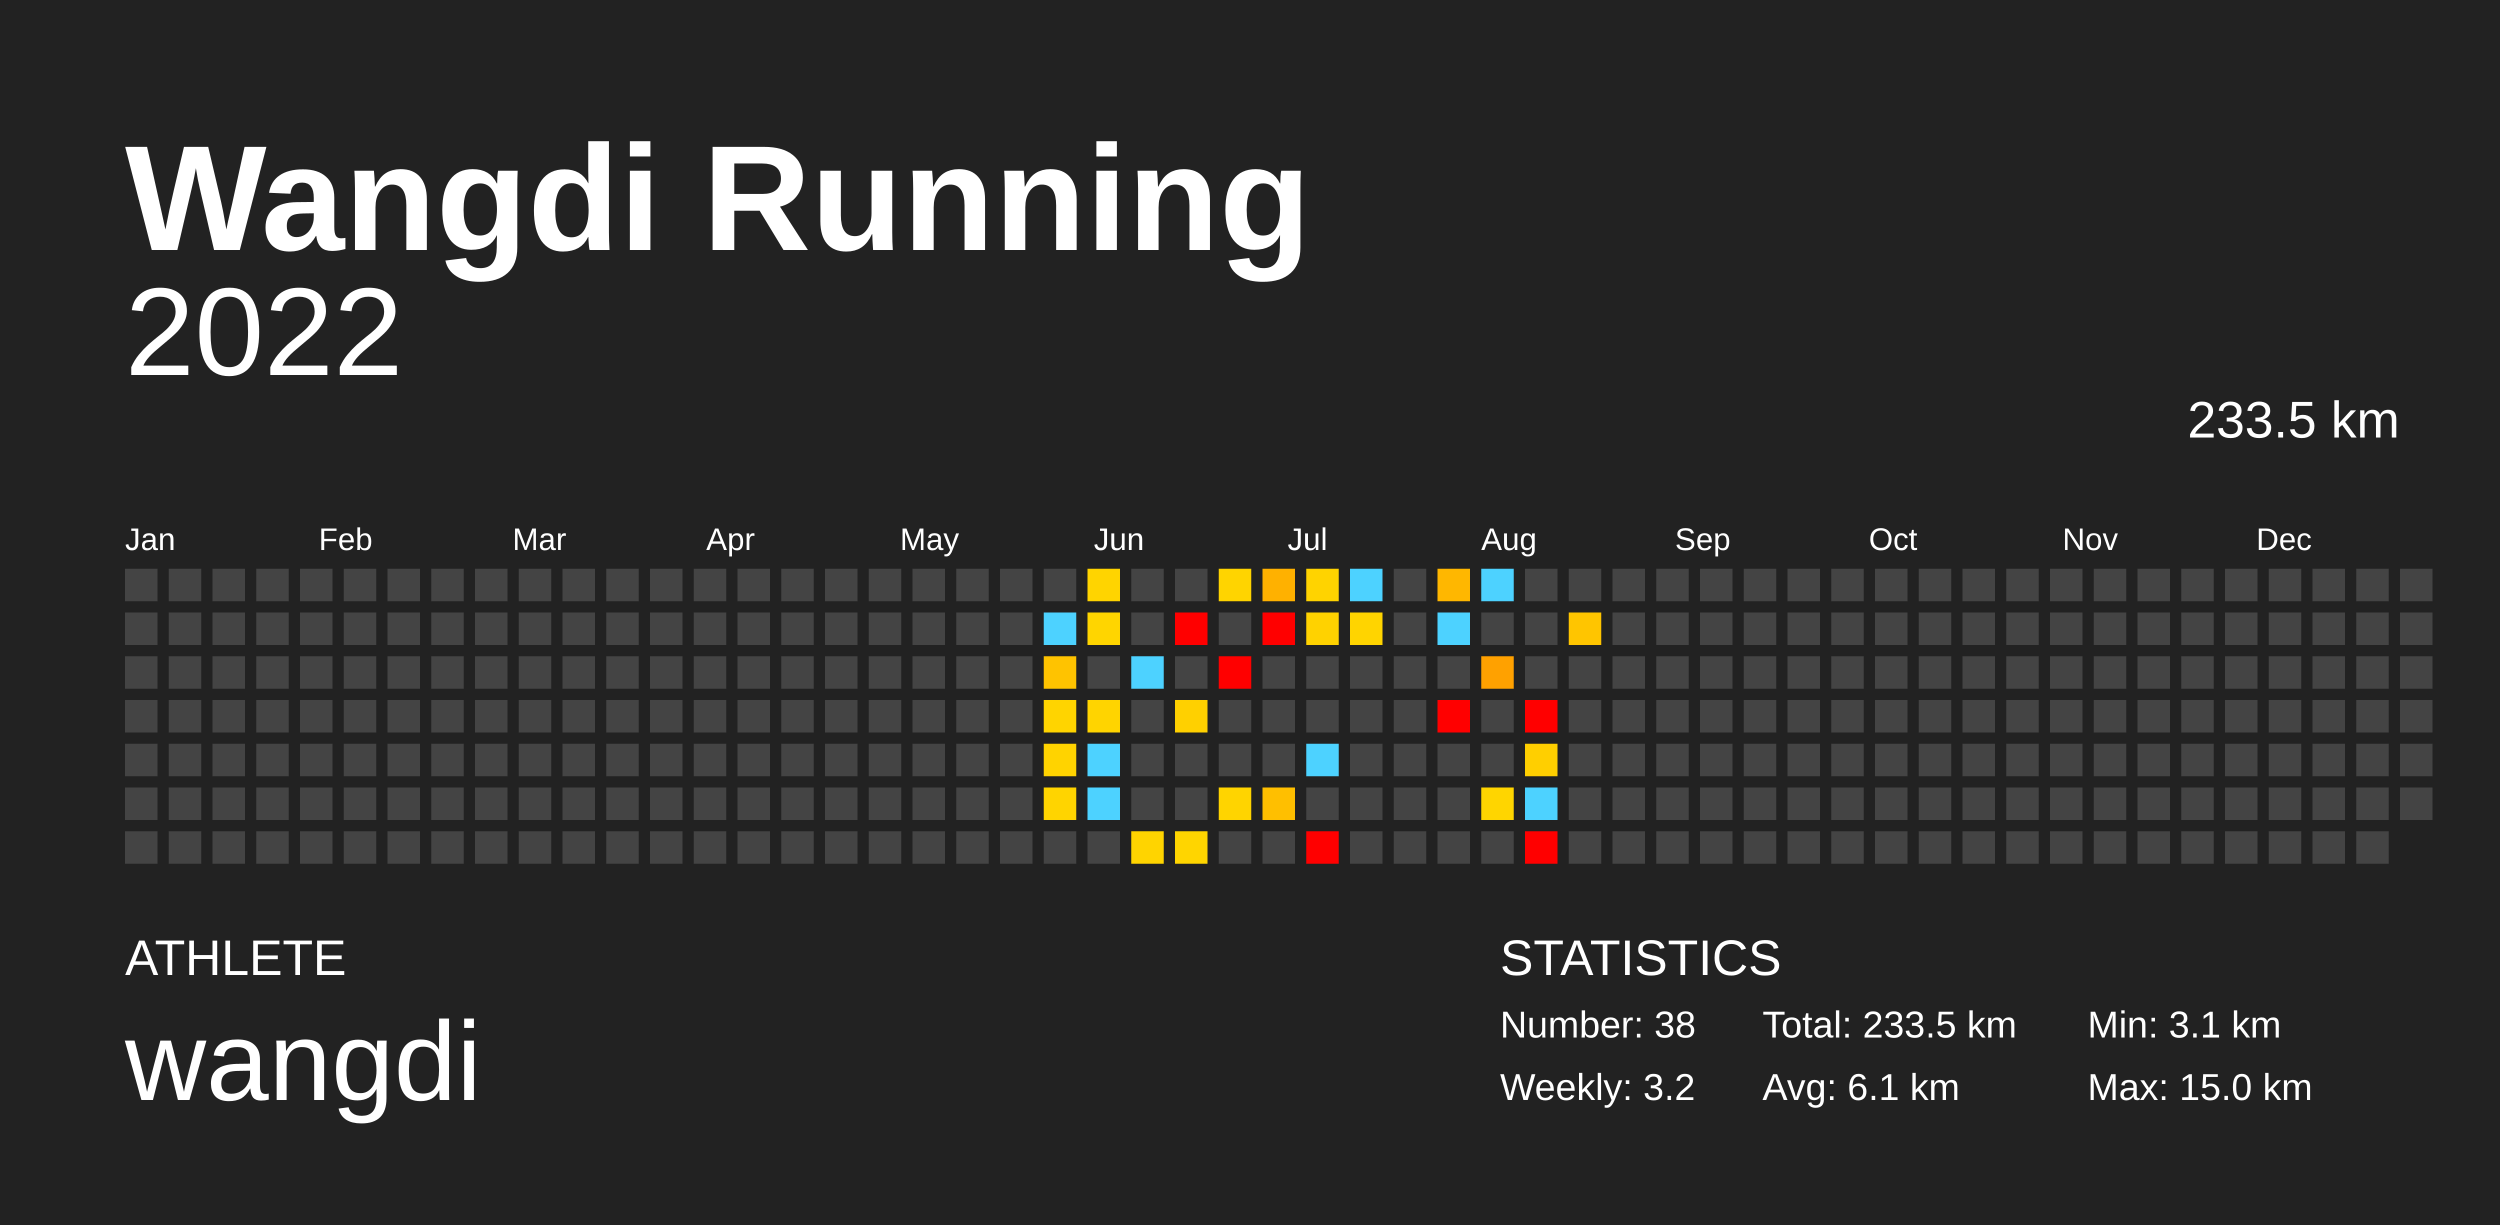
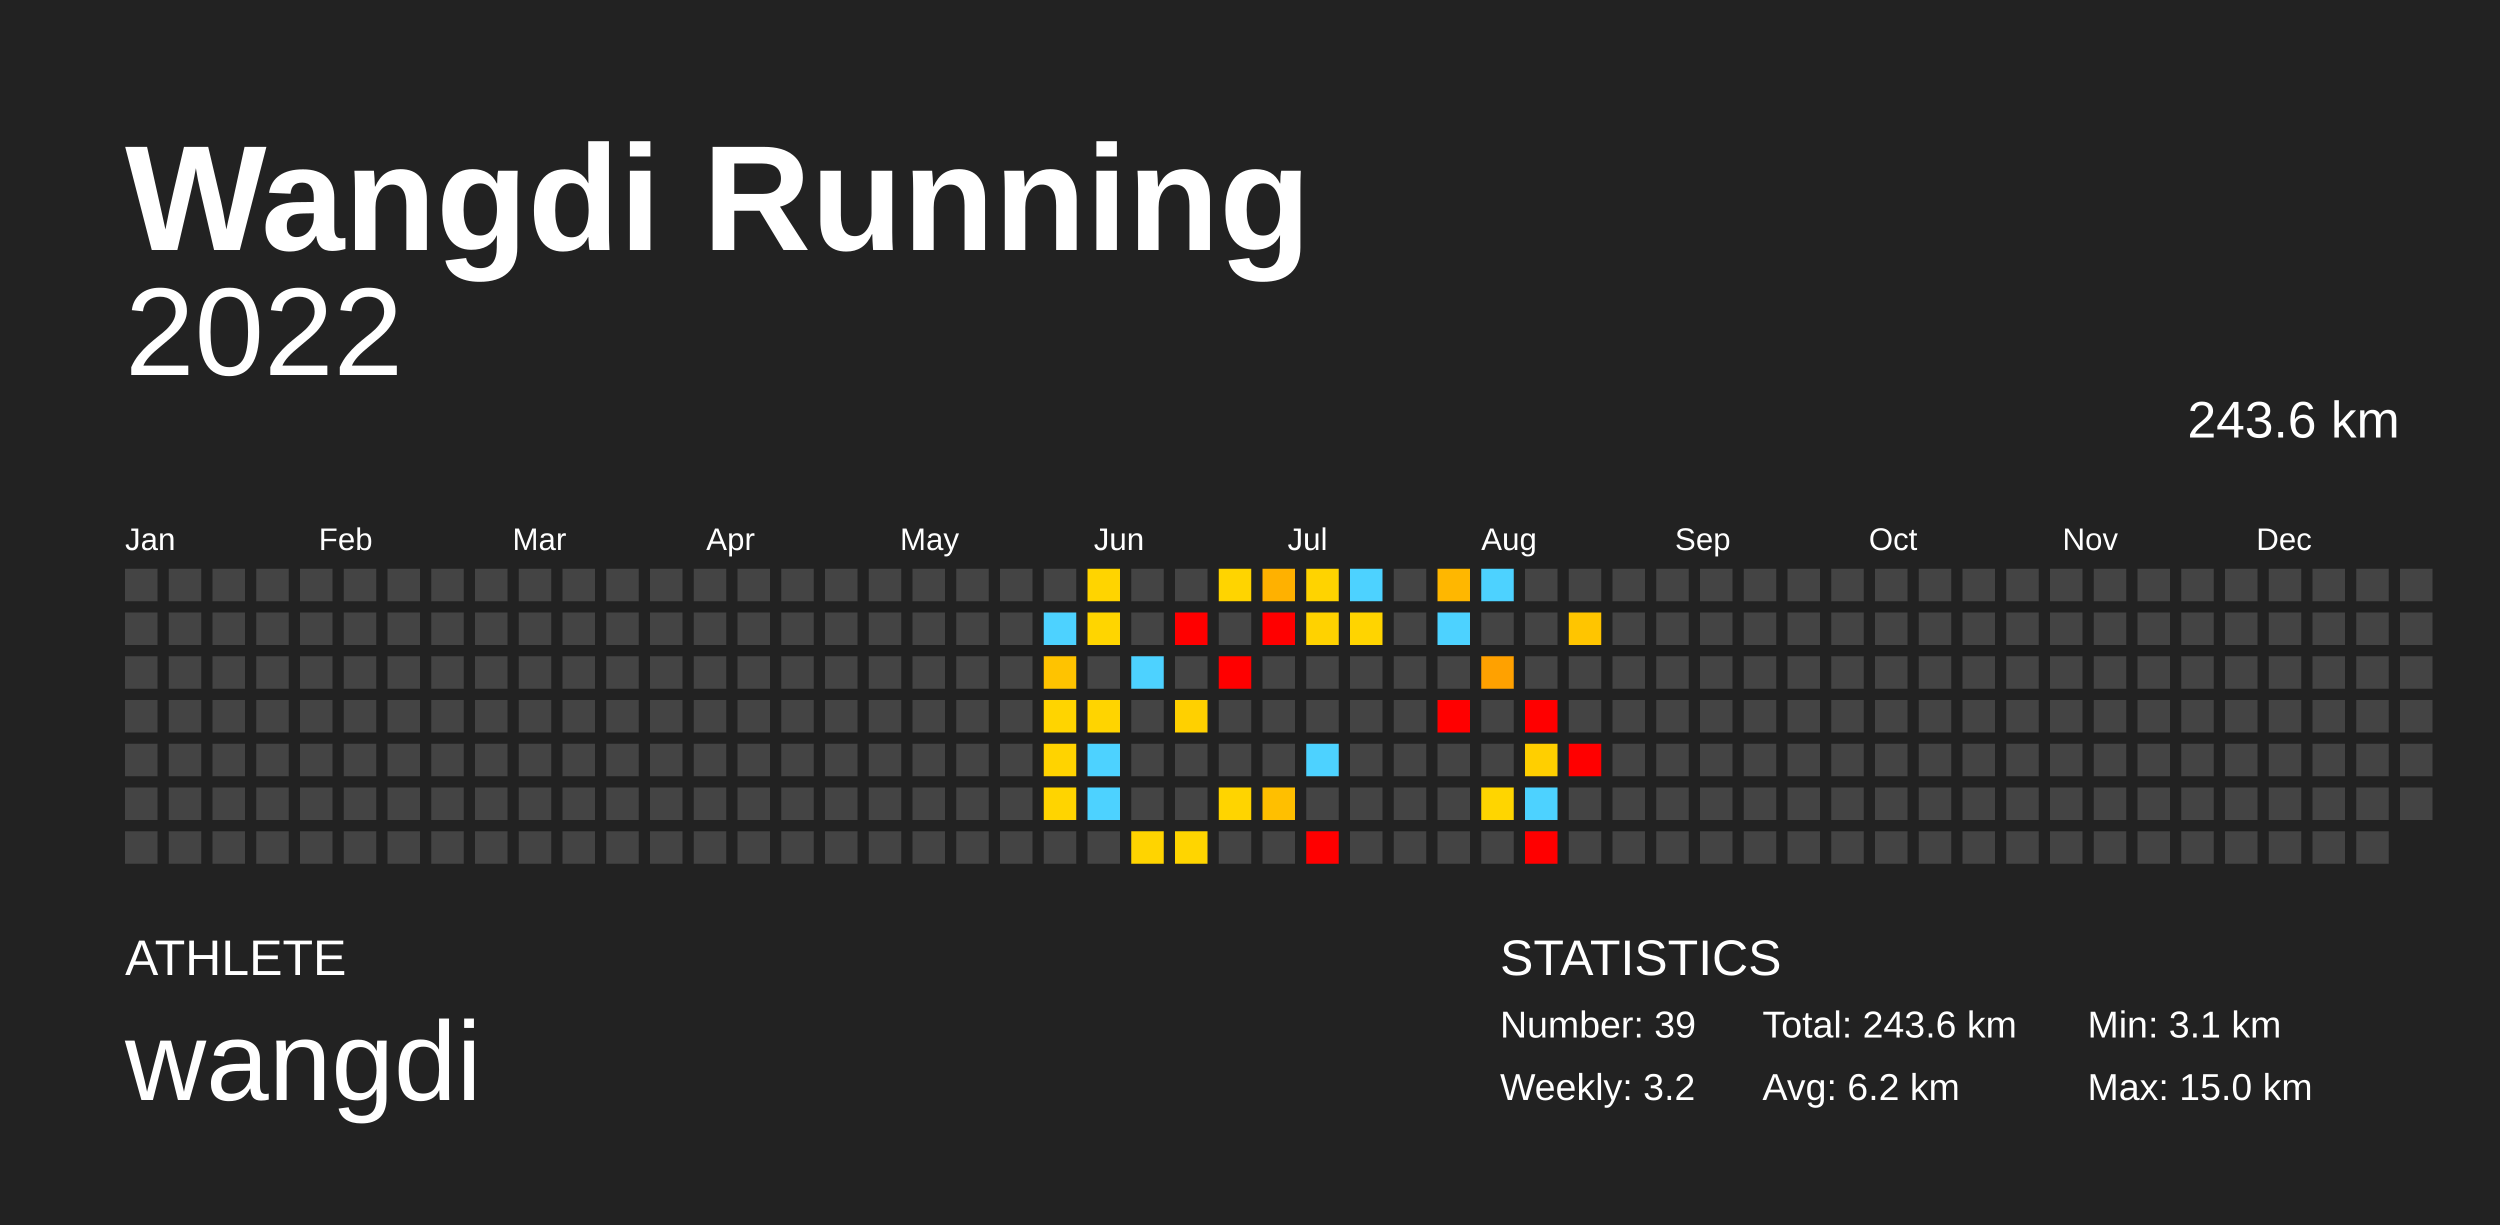
<svg xmlns="http://www.w3.org/2000/svg" baseProfile="full" height="98mm" version="1.1" viewBox="0,0,200,98" width="200mm">
  <defs />
  <rect fill="#222222" height="98" width="200" x="0" y="0" />
  <text fill="#FFFFFF" style="font-size:12px; font-family:Arial; font-weight:bold;" x="10" y="20">Wangdi Running</text>
  <text fill="#FFFFFF" style="font-size:4px; font-family:Arial" x="10" y="78">ATHLETE</text>
  <text fill="#FFFFFF" style="font-size:9px; font-family:Arial" x="10" y="88">wangdi</text>
  <text fill="#FFFFFF" style="font-size:4px; font-family:Arial" x="120" y="78">STATISTICS</text>
-   <text fill="#FFFFFF" style="font-size:3px; font-family:Arial" x="120" y="83">Number: 38</text>
+   <text fill="#FFFFFF" style="font-size:3px; font-family:Arial" x="120" y="83">Number: 39</text>
  <text fill="#FFFFFF" style="font-size:3px; font-family:Arial" x="120" y="88">Weekly: 3.2</text>
-   <text fill="#FFFFFF" style="font-size:3px; font-family:Arial" x="141" y="83">Total: 233.5 km</text>
-   <text fill="#FFFFFF" style="font-size:3px; font-family:Arial" x="141" y="88">Avg: 6.1 km</text>
+   <text fill="#FFFFFF" style="font-size:3px; font-family:Arial" x="141" y="83">Total: 243.6 km</text>
+   <text fill="#FFFFFF" style="font-size:3px; font-family:Arial" x="141" y="88">Avg: 6.2 km</text>
  <text fill="#FFFFFF" style="font-size:3px; font-family:Arial" x="167" y="83">Min: 3.1 km</text>
  <text fill="#FFFFFF" style="font-size:3px; font-family:Arial" x="167" y="88">Max: 15.0 km</text>
  <text alignment-baseline="hanging" fill="#FFFFFF" style="font-size:10.0px; font-family:Arial;" x="10" y="30">2022</text>
-   <text alignment-baseline="hanging" fill="#FFFFFF" style="font-size:4.125px; font-family:Arial;" x="175" y="35">233.5 km</text>
+   <text alignment-baseline="hanging" fill="#FFFFFF" style="font-size:4.125px; font-family:Arial;" x="175" y="35">243.6 km</text>
  <text fill="#FFFFFF" style="font-size:2.5px; font-family:Arial" x="10.0" y="44">Jan</text>
  <text fill="#FFFFFF" style="font-size:2.5px; font-family:Arial" x="25.5" y="44">Feb</text>
  <text fill="#FFFFFF" style="font-size:2.5px; font-family:Arial" x="41.0" y="44">Mar</text>
  <text fill="#FFFFFF" style="font-size:2.5px; font-family:Arial" x="56.5" y="44">Apr</text>
  <text fill="#FFFFFF" style="font-size:2.5px; font-family:Arial" x="72.0" y="44">May</text>
  <text fill="#FFFFFF" style="font-size:2.5px; font-family:Arial" x="87.5" y="44">Jun</text>
  <text fill="#FFFFFF" style="font-size:2.5px; font-family:Arial" x="103.0" y="44">Jul</text>
  <text fill="#FFFFFF" style="font-size:2.5px; font-family:Arial" x="118.5" y="44">Aug</text>
  <text fill="#FFFFFF" style="font-size:2.5px; font-family:Arial" x="134.0" y="44">Sep</text>
  <text fill="#FFFFFF" style="font-size:2.5px; font-family:Arial" x="149.5" y="44">Oct</text>
  <text fill="#FFFFFF" style="font-size:2.5px; font-family:Arial" x="165.0" y="44">Nov</text>
  <text fill="#FFFFFF" style="font-size:2.5px; font-family:Arial" x="180.5" y="44">Dec</text>
  <rect fill="#444444" height="2.6" width="2.6" x="10.0" y="45.5" />
  <rect fill="#444444" height="2.6" width="2.6" x="10.0" y="49.0" />
  <rect fill="#444444" height="2.6" width="2.6" x="10.0" y="52.5" />
  <rect fill="#444444" height="2.6" width="2.6" x="10.0" y="56.0" />
  <rect fill="#444444" height="2.6" width="2.6" x="10.0" y="59.5" />
  <rect fill="#444444" height="2.6" width="2.6" x="10.0" y="63.0" />
  <rect fill="#444444" height="2.6" width="2.6" x="10.0" y="66.5" />
  <rect fill="#444444" height="2.6" width="2.6" x="13.5" y="45.5" />
  <rect fill="#444444" height="2.6" width="2.6" x="13.5" y="49.0" />
  <rect fill="#444444" height="2.6" width="2.6" x="13.5" y="52.5" />
  <rect fill="#444444" height="2.6" width="2.6" x="13.5" y="56.0" />
  <rect fill="#444444" height="2.6" width="2.6" x="13.5" y="59.5" />
  <rect fill="#444444" height="2.6" width="2.6" x="13.5" y="63.0" />
  <rect fill="#444444" height="2.6" width="2.6" x="13.5" y="66.5" />
  <rect fill="#444444" height="2.6" width="2.6" x="17.0" y="45.5" />
  <rect fill="#444444" height="2.6" width="2.6" x="17.0" y="49.0" />
  <rect fill="#444444" height="2.6" width="2.6" x="17.0" y="52.5" />
  <rect fill="#444444" height="2.6" width="2.6" x="17.0" y="56.0" />
  <rect fill="#444444" height="2.6" width="2.6" x="17.0" y="59.5" />
  <rect fill="#444444" height="2.6" width="2.6" x="17.0" y="63.0" />
  <rect fill="#444444" height="2.6" width="2.6" x="17.0" y="66.5" />
  <rect fill="#444444" height="2.6" width="2.6" x="20.5" y="45.5" />
  <rect fill="#444444" height="2.6" width="2.6" x="20.5" y="49.0" />
  <rect fill="#444444" height="2.6" width="2.6" x="20.5" y="52.5" />
  <rect fill="#444444" height="2.6" width="2.6" x="20.5" y="56.0" />
  <rect fill="#444444" height="2.6" width="2.6" x="20.5" y="59.5" />
  <rect fill="#444444" height="2.6" width="2.6" x="20.5" y="63.0" />
  <rect fill="#444444" height="2.6" width="2.6" x="20.5" y="66.5" />
  <rect fill="#444444" height="2.6" width="2.6" x="24.0" y="45.5" />
  <rect fill="#444444" height="2.6" width="2.6" x="24.0" y="49.0" />
  <rect fill="#444444" height="2.6" width="2.6" x="24.0" y="52.5" />
  <rect fill="#444444" height="2.6" width="2.6" x="24.0" y="56.0" />
  <rect fill="#444444" height="2.6" width="2.6" x="24.0" y="59.5" />
  <rect fill="#444444" height="2.6" width="2.6" x="24.0" y="63.0" />
  <rect fill="#444444" height="2.6" width="2.6" x="24.0" y="66.5" />
  <rect fill="#444444" height="2.6" width="2.6" x="27.5" y="45.5" />
  <rect fill="#444444" height="2.6" width="2.6" x="27.5" y="49.0" />
  <rect fill="#444444" height="2.6" width="2.6" x="27.5" y="52.5" />
  <rect fill="#444444" height="2.6" width="2.6" x="27.5" y="56.0" />
  <rect fill="#444444" height="2.6" width="2.6" x="27.5" y="59.5" />
  <rect fill="#444444" height="2.6" width="2.6" x="27.5" y="63.0" />
  <rect fill="#444444" height="2.6" width="2.6" x="27.5" y="66.5" />
  <rect fill="#444444" height="2.6" width="2.6" x="31.0" y="45.5" />
  <rect fill="#444444" height="2.6" width="2.6" x="31.0" y="49.0" />
  <rect fill="#444444" height="2.6" width="2.6" x="31.0" y="52.5" />
  <rect fill="#444444" height="2.6" width="2.6" x="31.0" y="56.0" />
  <rect fill="#444444" height="2.6" width="2.6" x="31.0" y="59.5" />
  <rect fill="#444444" height="2.6" width="2.6" x="31.0" y="63.0" />
  <rect fill="#444444" height="2.6" width="2.6" x="31.0" y="66.5" />
  <rect fill="#444444" height="2.6" width="2.6" x="34.5" y="45.5" />
  <rect fill="#444444" height="2.6" width="2.6" x="34.5" y="49.0" />
  <rect fill="#444444" height="2.6" width="2.6" x="34.5" y="52.5" />
  <rect fill="#444444" height="2.6" width="2.6" x="34.5" y="56.0" />
  <rect fill="#444444" height="2.6" width="2.6" x="34.5" y="59.5" />
  <rect fill="#444444" height="2.6" width="2.6" x="34.5" y="63.0" />
  <rect fill="#444444" height="2.6" width="2.6" x="34.5" y="66.5" />
  <rect fill="#444444" height="2.6" width="2.6" x="38.0" y="45.5" />
  <rect fill="#444444" height="2.6" width="2.6" x="38.0" y="49.0" />
  <rect fill="#444444" height="2.6" width="2.6" x="38.0" y="52.5" />
  <rect fill="#444444" height="2.6" width="2.6" x="38.0" y="56.0" />
  <rect fill="#444444" height="2.6" width="2.6" x="38.0" y="59.5" />
  <rect fill="#444444" height="2.6" width="2.6" x="38.0" y="63.0" />
  <rect fill="#444444" height="2.6" width="2.6" x="38.0" y="66.5" />
  <rect fill="#444444" height="2.6" width="2.6" x="41.5" y="45.5" />
  <rect fill="#444444" height="2.6" width="2.6" x="41.5" y="49.0" />
  <rect fill="#444444" height="2.6" width="2.6" x="41.5" y="52.5" />
  <rect fill="#444444" height="2.6" width="2.6" x="41.5" y="56.0" />
  <rect fill="#444444" height="2.6" width="2.6" x="41.5" y="59.5" />
  <rect fill="#444444" height="2.6" width="2.6" x="41.5" y="63.0" />
  <rect fill="#444444" height="2.6" width="2.6" x="41.5" y="66.5" />
  <rect fill="#444444" height="2.6" width="2.6" x="45.0" y="45.5" />
  <rect fill="#444444" height="2.6" width="2.6" x="45.0" y="49.0" />
  <rect fill="#444444" height="2.6" width="2.6" x="45.0" y="52.5" />
  <rect fill="#444444" height="2.6" width="2.6" x="45.0" y="56.0" />
  <rect fill="#444444" height="2.6" width="2.6" x="45.0" y="59.5" />
  <rect fill="#444444" height="2.6" width="2.6" x="45.0" y="63.0" />
  <rect fill="#444444" height="2.6" width="2.6" x="45.0" y="66.5" />
  <rect fill="#444444" height="2.6" width="2.6" x="48.5" y="45.5" />
  <rect fill="#444444" height="2.6" width="2.6" x="48.5" y="49.0" />
  <rect fill="#444444" height="2.6" width="2.6" x="48.5" y="52.5" />
  <rect fill="#444444" height="2.6" width="2.6" x="48.5" y="56.0" />
  <rect fill="#444444" height="2.6" width="2.6" x="48.5" y="59.5" />
  <rect fill="#444444" height="2.6" width="2.6" x="48.5" y="63.0" />
  <rect fill="#444444" height="2.6" width="2.6" x="48.5" y="66.5" />
  <rect fill="#444444" height="2.6" width="2.6" x="52.0" y="45.5" />
  <rect fill="#444444" height="2.6" width="2.6" x="52.0" y="49.0" />
  <rect fill="#444444" height="2.6" width="2.6" x="52.0" y="52.5" />
  <rect fill="#444444" height="2.6" width="2.6" x="52.0" y="56.0" />
  <rect fill="#444444" height="2.6" width="2.6" x="52.0" y="59.5" />
  <rect fill="#444444" height="2.6" width="2.6" x="52.0" y="63.0" />
  <rect fill="#444444" height="2.6" width="2.6" x="52.0" y="66.5" />
  <rect fill="#444444" height="2.6" width="2.6" x="55.5" y="45.5" />
  <rect fill="#444444" height="2.6" width="2.6" x="55.5" y="49.0" />
  <rect fill="#444444" height="2.6" width="2.6" x="55.5" y="52.5" />
  <rect fill="#444444" height="2.6" width="2.6" x="55.5" y="56.0" />
  <rect fill="#444444" height="2.6" width="2.6" x="55.5" y="59.5" />
  <rect fill="#444444" height="2.6" width="2.6" x="55.5" y="63.0" />
  <rect fill="#444444" height="2.6" width="2.6" x="55.5" y="66.5" />
  <rect fill="#444444" height="2.6" width="2.6" x="59.0" y="45.5" />
  <rect fill="#444444" height="2.6" width="2.6" x="59.0" y="49.0" />
  <rect fill="#444444" height="2.6" width="2.6" x="59.0" y="52.5" />
  <rect fill="#444444" height="2.6" width="2.6" x="59.0" y="56.0" />
  <rect fill="#444444" height="2.6" width="2.6" x="59.0" y="59.5" />
  <rect fill="#444444" height="2.6" width="2.6" x="59.0" y="63.0" />
  <rect fill="#444444" height="2.6" width="2.6" x="59.0" y="66.5" />
  <rect fill="#444444" height="2.6" width="2.6" x="62.5" y="45.5" />
  <rect fill="#444444" height="2.6" width="2.6" x="62.5" y="49.0" />
  <rect fill="#444444" height="2.6" width="2.6" x="62.5" y="52.5" />
  <rect fill="#444444" height="2.6" width="2.6" x="62.5" y="56.0" />
  <rect fill="#444444" height="2.6" width="2.6" x="62.5" y="59.5" />
  <rect fill="#444444" height="2.6" width="2.6" x="62.5" y="63.0" />
  <rect fill="#444444" height="2.6" width="2.6" x="62.5" y="66.5" />
  <rect fill="#444444" height="2.6" width="2.6" x="66.0" y="45.5" />
  <rect fill="#444444" height="2.6" width="2.6" x="66.0" y="49.0" />
  <rect fill="#444444" height="2.6" width="2.6" x="66.0" y="52.5" />
  <rect fill="#444444" height="2.6" width="2.6" x="66.0" y="56.0" />
  <rect fill="#444444" height="2.6" width="2.6" x="66.0" y="59.5" />
  <rect fill="#444444" height="2.6" width="2.6" x="66.0" y="63.0" />
  <rect fill="#444444" height="2.6" width="2.6" x="66.0" y="66.5" />
  <rect fill="#444444" height="2.6" width="2.6" x="69.5" y="45.5" />
  <rect fill="#444444" height="2.6" width="2.6" x="69.5" y="49.0" />
  <rect fill="#444444" height="2.6" width="2.6" x="69.5" y="52.5" />
  <rect fill="#444444" height="2.6" width="2.6" x="69.5" y="56.0" />
  <rect fill="#444444" height="2.6" width="2.6" x="69.5" y="59.5" />
  <rect fill="#444444" height="2.6" width="2.6" x="69.5" y="63.0" />
  <rect fill="#444444" height="2.6" width="2.6" x="69.5" y="66.5" />
  <rect fill="#444444" height="2.6" width="2.6" x="73.0" y="45.5" />
  <rect fill="#444444" height="2.6" width="2.6" x="73.0" y="49.0" />
  <rect fill="#444444" height="2.6" width="2.6" x="73.0" y="52.5" />
  <rect fill="#444444" height="2.6" width="2.6" x="73.0" y="56.0" />
  <rect fill="#444444" height="2.6" width="2.6" x="73.0" y="59.5" />
  <rect fill="#444444" height="2.6" width="2.6" x="73.0" y="63.0" />
  <rect fill="#444444" height="2.6" width="2.6" x="73.0" y="66.5" />
  <rect fill="#444444" height="2.6" width="2.6" x="76.5" y="45.5" />
  <rect fill="#444444" height="2.6" width="2.6" x="76.5" y="49.0" />
  <rect fill="#444444" height="2.6" width="2.6" x="76.5" y="52.5" />
  <rect fill="#444444" height="2.6" width="2.6" x="76.5" y="56.0" />
  <rect fill="#444444" height="2.6" width="2.6" x="76.5" y="59.5" />
  <rect fill="#444444" height="2.6" width="2.6" x="76.5" y="63.0" />
  <rect fill="#444444" height="2.6" width="2.6" x="76.5" y="66.5" />
  <rect fill="#444444" height="2.6" width="2.6" x="80.0" y="45.5" />
  <rect fill="#444444" height="2.6" width="2.6" x="80.0" y="49.0" />
  <rect fill="#444444" height="2.6" width="2.6" x="80.0" y="52.5" />
  <rect fill="#444444" height="2.6" width="2.6" x="80.0" y="56.0" />
  <rect fill="#444444" height="2.6" width="2.6" x="80.0" y="59.5" />
  <rect fill="#444444" height="2.6" width="2.6" x="80.0" y="63.0" />
  <rect fill="#444444" height="2.6" width="2.6" x="80.0" y="66.5" />
  <rect fill="#444444" height="2.6" width="2.6" x="83.5" y="45.5" />
  <rect fill="#4dd2ff" height="2.6" width="2.6" x="83.5" y="49.0" />
  <rect fill="#ffc300" height="2.6" width="2.6" x="83.5" y="52.5" />
  <rect fill="#ffd400" height="2.6" width="2.6" x="83.5" y="56.0" />
  <rect fill="#ffd300" height="2.6" width="2.6" x="83.5" y="59.5" />
  <rect fill="#ffd400" height="2.6" width="2.6" x="83.5" y="63.0" />
  <rect fill="#444444" height="2.6" width="2.6" x="83.5" y="66.5" />
  <rect fill="#ffd400" height="2.6" width="2.6" x="87.0" y="45.5" />
  <rect fill="#ffd500" height="2.6" width="2.6" x="87.0" y="49.0" />
  <rect fill="#444444" height="2.6" width="2.6" x="87.0" y="52.5" />
  <rect fill="#ffd400" height="2.6" width="2.6" x="87.0" y="56.0" />
  <rect fill="#4dd2ff" height="2.6" width="2.6" x="87.0" y="59.5" />
  <rect fill="#4dd2ff" height="2.6" width="2.6" x="87.0" y="63.0" />
  <rect fill="#444444" height="2.6" width="2.6" x="87.0" y="66.5" />
  <rect fill="#444444" height="2.6" width="2.6" x="90.5" y="45.5" />
  <rect fill="#444444" height="2.6" width="2.6" x="90.5" y="49.0" />
  <rect fill="#4dd2ff" height="2.6" width="2.6" x="90.5" y="52.5" />
  <rect fill="#444444" height="2.6" width="2.6" x="90.5" y="56.0" />
  <rect fill="#444444" height="2.6" width="2.6" x="90.5" y="59.5" />
  <rect fill="#444444" height="2.6" width="2.6" x="90.5" y="63.0" />
  <rect fill="#ffd400" height="2.6" width="2.6" x="90.5" y="66.5" />
  <rect fill="#444444" height="2.6" width="2.6" x="94.0" y="45.5" />
  <rect fill="red" height="2.6" width="2.6" x="94.0" y="49.0" />
  <rect fill="#444444" height="2.6" width="2.6" x="94.0" y="52.5" />
  <rect fill="#ffd000" height="2.6" width="2.6" x="94.0" y="56.0" />
  <rect fill="#444444" height="2.6" width="2.6" x="94.0" y="59.5" />
  <rect fill="#444444" height="2.6" width="2.6" x="94.0" y="63.0" />
  <rect fill="#ffd500" height="2.6" width="2.6" x="94.0" y="66.5" />
  <rect fill="#ffd400" height="2.6" width="2.6" x="97.5" y="45.5" />
  <rect fill="#444444" height="2.6" width="2.6" x="97.5" y="49.0" />
  <rect fill="red" height="2.6" width="2.6" x="97.5" y="52.5" />
  <rect fill="#444444" height="2.6" width="2.6" x="97.5" y="56.0" />
  <rect fill="#444444" height="2.6" width="2.6" x="97.5" y="59.5" />
  <rect fill="#ffd400" height="2.6" width="2.6" x="97.5" y="63.0" />
  <rect fill="#444444" height="2.6" width="2.6" x="97.5" y="66.5" />
  <rect fill="#ffb100" height="2.6" width="2.6" x="101.0" y="45.5" />
  <rect fill="red" height="2.6" width="2.6" x="101.0" y="49.0" />
  <rect fill="#444444" height="2.6" width="2.6" x="101.0" y="52.5" />
  <rect fill="#444444" height="2.6" width="2.6" x="101.0" y="56.0" />
  <rect fill="#444444" height="2.6" width="2.6" x="101.0" y="59.5" />
  <rect fill="#ffbf00" height="2.6" width="2.6" x="101.0" y="63.0" />
  <rect fill="#444444" height="2.6" width="2.6" x="101.0" y="66.5" />
  <rect fill="#ffd300" height="2.6" width="2.6" x="104.5" y="45.5" />
  <rect fill="#ffd200" height="2.6" width="2.6" x="104.5" y="49.0" />
  <rect fill="#444444" height="2.6" width="2.6" x="104.5" y="52.5" />
  <rect fill="#444444" height="2.6" width="2.6" x="104.5" y="56.0" />
  <rect fill="#4dd2ff" height="2.6" width="2.6" x="104.5" y="59.5" />
  <rect fill="#444444" height="2.6" width="2.6" x="104.5" y="63.0" />
  <rect fill="red" height="2.6" width="2.6" x="104.5" y="66.5" />
  <rect fill="#4dd2ff" height="2.6" width="2.6" x="108.0" y="45.5" />
  <rect fill="#ffd400" height="2.6" width="2.6" x="108.0" y="49.0" />
  <rect fill="#444444" height="2.6" width="2.6" x="108.0" y="52.5" />
  <rect fill="#444444" height="2.6" width="2.6" x="108.0" y="56.0" />
  <rect fill="#444444" height="2.6" width="2.6" x="108.0" y="59.5" />
  <rect fill="#444444" height="2.6" width="2.6" x="108.0" y="63.0" />
  <rect fill="#444444" height="2.6" width="2.6" x="108.0" y="66.5" />
  <rect fill="#444444" height="2.6" width="2.6" x="111.5" y="45.5" />
  <rect fill="#444444" height="2.6" width="2.6" x="111.5" y="49.0" />
  <rect fill="#444444" height="2.6" width="2.6" x="111.5" y="52.5" />
  <rect fill="#444444" height="2.6" width="2.6" x="111.5" y="56.0" />
  <rect fill="#444444" height="2.6" width="2.6" x="111.5" y="59.5" />
  <rect fill="#444444" height="2.6" width="2.6" x="111.5" y="63.0" />
  <rect fill="#444444" height="2.6" width="2.6" x="111.5" y="66.5" />
  <rect fill="#ffb700" height="2.6" width="2.6" x="115.0" y="45.5" />
  <rect fill="#4dd2ff" height="2.6" width="2.6" x="115.0" y="49.0" />
  <rect fill="#444444" height="2.6" width="2.6" x="115.0" y="52.5" />
  <rect fill="red" height="2.6" width="2.6" x="115.0" y="56.0" />
  <rect fill="#444444" height="2.6" width="2.6" x="115.0" y="59.5" />
  <rect fill="#444444" height="2.6" width="2.6" x="115.0" y="63.0" />
  <rect fill="#444444" height="2.6" width="2.6" x="115.0" y="66.5" />
  <rect fill="#4dd2ff" height="2.6" width="2.6" x="118.5" y="45.5" />
  <rect fill="#444444" height="2.6" width="2.6" x="118.5" y="49.0" />
  <rect fill="#ffa100" height="2.6" width="2.6" x="118.5" y="52.5" />
  <rect fill="#444444" height="2.6" width="2.6" x="118.5" y="56.0" />
  <rect fill="#444444" height="2.6" width="2.6" x="118.5" y="59.5" />
  <rect fill="#ffd500" height="2.6" width="2.6" x="118.5" y="63.0" />
  <rect fill="#444444" height="2.6" width="2.6" x="118.5" y="66.5" />
  <rect fill="#444444" height="2.6" width="2.6" x="122.0" y="45.5" />
  <rect fill="#444444" height="2.6" width="2.6" x="122.0" y="49.0" />
  <rect fill="#444444" height="2.6" width="2.6" x="122.0" y="52.5" />
  <rect fill="red" height="2.6" width="2.6" x="122.0" y="56.0" />
  <rect fill="#ffcf00" height="2.6" width="2.6" x="122.0" y="59.5" />
  <rect fill="#4dd2ff" height="2.6" width="2.6" x="122.0" y="63.0" />
  <rect fill="red" height="2.6" width="2.6" x="122.0" y="66.5" />
  <rect fill="#444444" height="2.6" width="2.6" x="125.5" y="45.5" />
  <rect fill="#ffc500" height="2.6" width="2.6" x="125.5" y="49.0" />
  <rect fill="#444444" height="2.6" width="2.6" x="125.5" y="52.5" />
  <rect fill="#444444" height="2.6" width="2.6" x="125.5" y="56.0" />
-   <rect fill="#444444" height="2.6" width="2.6" x="125.5" y="59.5" />
+   <rect fill="red" height="2.6" width="2.6" x="125.5" y="59.5" />
  <rect fill="#444444" height="2.6" width="2.6" x="125.5" y="63.0" />
  <rect fill="#444444" height="2.6" width="2.6" x="125.5" y="66.5" />
  <rect fill="#444444" height="2.6" width="2.6" x="129.0" y="45.5" />
  <rect fill="#444444" height="2.6" width="2.6" x="129.0" y="49.0" />
  <rect fill="#444444" height="2.6" width="2.6" x="129.0" y="52.5" />
  <rect fill="#444444" height="2.6" width="2.6" x="129.0" y="56.0" />
  <rect fill="#444444" height="2.6" width="2.6" x="129.0" y="59.5" />
  <rect fill="#444444" height="2.6" width="2.6" x="129.0" y="63.0" />
  <rect fill="#444444" height="2.6" width="2.6" x="129.0" y="66.5" />
  <rect fill="#444444" height="2.6" width="2.6" x="132.5" y="45.5" />
  <rect fill="#444444" height="2.6" width="2.6" x="132.5" y="49.0" />
  <rect fill="#444444" height="2.6" width="2.6" x="132.5" y="52.5" />
  <rect fill="#444444" height="2.6" width="2.6" x="132.5" y="56.0" />
  <rect fill="#444444" height="2.6" width="2.6" x="132.5" y="59.5" />
  <rect fill="#444444" height="2.6" width="2.6" x="132.5" y="63.0" />
  <rect fill="#444444" height="2.6" width="2.6" x="132.5" y="66.5" />
  <rect fill="#444444" height="2.6" width="2.6" x="136.0" y="45.5" />
  <rect fill="#444444" height="2.6" width="2.6" x="136.0" y="49.0" />
  <rect fill="#444444" height="2.6" width="2.6" x="136.0" y="52.5" />
  <rect fill="#444444" height="2.6" width="2.6" x="136.0" y="56.0" />
  <rect fill="#444444" height="2.6" width="2.6" x="136.0" y="59.5" />
  <rect fill="#444444" height="2.6" width="2.6" x="136.0" y="63.0" />
  <rect fill="#444444" height="2.6" width="2.6" x="136.0" y="66.5" />
  <rect fill="#444444" height="2.6" width="2.6" x="139.5" y="45.5" />
  <rect fill="#444444" height="2.6" width="2.6" x="139.5" y="49.0" />
  <rect fill="#444444" height="2.6" width="2.6" x="139.5" y="52.5" />
  <rect fill="#444444" height="2.6" width="2.6" x="139.5" y="56.0" />
  <rect fill="#444444" height="2.6" width="2.6" x="139.5" y="59.5" />
  <rect fill="#444444" height="2.6" width="2.6" x="139.5" y="63.0" />
  <rect fill="#444444" height="2.6" width="2.6" x="139.5" y="66.5" />
  <rect fill="#444444" height="2.6" width="2.6" x="143.0" y="45.5" />
  <rect fill="#444444" height="2.6" width="2.6" x="143.0" y="49.0" />
  <rect fill="#444444" height="2.6" width="2.6" x="143.0" y="52.5" />
  <rect fill="#444444" height="2.6" width="2.6" x="143.0" y="56.0" />
  <rect fill="#444444" height="2.6" width="2.6" x="143.0" y="59.5" />
  <rect fill="#444444" height="2.6" width="2.6" x="143.0" y="63.0" />
  <rect fill="#444444" height="2.6" width="2.6" x="143.0" y="66.5" />
  <rect fill="#444444" height="2.6" width="2.6" x="146.5" y="45.5" />
  <rect fill="#444444" height="2.6" width="2.6" x="146.5" y="49.0" />
  <rect fill="#444444" height="2.6" width="2.6" x="146.5" y="52.5" />
  <rect fill="#444444" height="2.6" width="2.6" x="146.5" y="56.0" />
  <rect fill="#444444" height="2.6" width="2.6" x="146.5" y="59.5" />
  <rect fill="#444444" height="2.6" width="2.6" x="146.5" y="63.0" />
  <rect fill="#444444" height="2.6" width="2.6" x="146.5" y="66.5" />
  <rect fill="#444444" height="2.6" width="2.6" x="150.0" y="45.5" />
  <rect fill="#444444" height="2.6" width="2.6" x="150.0" y="49.0" />
  <rect fill="#444444" height="2.6" width="2.6" x="150.0" y="52.5" />
  <rect fill="#444444" height="2.6" width="2.6" x="150.0" y="56.0" />
  <rect fill="#444444" height="2.6" width="2.6" x="150.0" y="59.5" />
  <rect fill="#444444" height="2.6" width="2.6" x="150.0" y="63.0" />
  <rect fill="#444444" height="2.6" width="2.6" x="150.0" y="66.5" />
  <rect fill="#444444" height="2.6" width="2.6" x="153.5" y="45.5" />
  <rect fill="#444444" height="2.6" width="2.6" x="153.5" y="49.0" />
  <rect fill="#444444" height="2.6" width="2.6" x="153.5" y="52.5" />
  <rect fill="#444444" height="2.6" width="2.6" x="153.5" y="56.0" />
  <rect fill="#444444" height="2.6" width="2.6" x="153.5" y="59.5" />
  <rect fill="#444444" height="2.6" width="2.6" x="153.5" y="63.0" />
  <rect fill="#444444" height="2.6" width="2.6" x="153.5" y="66.5" />
  <rect fill="#444444" height="2.6" width="2.6" x="157.0" y="45.5" />
  <rect fill="#444444" height="2.6" width="2.6" x="157.0" y="49.0" />
  <rect fill="#444444" height="2.6" width="2.6" x="157.0" y="52.5" />
  <rect fill="#444444" height="2.6" width="2.6" x="157.0" y="56.0" />
  <rect fill="#444444" height="2.6" width="2.6" x="157.0" y="59.5" />
  <rect fill="#444444" height="2.6" width="2.6" x="157.0" y="63.0" />
  <rect fill="#444444" height="2.6" width="2.6" x="157.0" y="66.5" />
  <rect fill="#444444" height="2.6" width="2.6" x="160.5" y="45.5" />
  <rect fill="#444444" height="2.6" width="2.6" x="160.5" y="49.0" />
  <rect fill="#444444" height="2.6" width="2.6" x="160.5" y="52.5" />
  <rect fill="#444444" height="2.6" width="2.6" x="160.5" y="56.0" />
  <rect fill="#444444" height="2.6" width="2.6" x="160.5" y="59.5" />
  <rect fill="#444444" height="2.6" width="2.6" x="160.5" y="63.0" />
  <rect fill="#444444" height="2.6" width="2.6" x="160.5" y="66.5" />
  <rect fill="#444444" height="2.6" width="2.6" x="164.0" y="45.5" />
  <rect fill="#444444" height="2.6" width="2.6" x="164.0" y="49.0" />
  <rect fill="#444444" height="2.6" width="2.6" x="164.0" y="52.5" />
  <rect fill="#444444" height="2.6" width="2.6" x="164.0" y="56.0" />
  <rect fill="#444444" height="2.6" width="2.6" x="164.0" y="59.5" />
  <rect fill="#444444" height="2.6" width="2.6" x="164.0" y="63.0" />
  <rect fill="#444444" height="2.6" width="2.6" x="164.0" y="66.5" />
  <rect fill="#444444" height="2.6" width="2.6" x="167.5" y="45.5" />
  <rect fill="#444444" height="2.6" width="2.6" x="167.5" y="49.0" />
  <rect fill="#444444" height="2.6" width="2.6" x="167.5" y="52.5" />
  <rect fill="#444444" height="2.6" width="2.6" x="167.5" y="56.0" />
  <rect fill="#444444" height="2.6" width="2.6" x="167.5" y="59.5" />
  <rect fill="#444444" height="2.6" width="2.6" x="167.5" y="63.0" />
  <rect fill="#444444" height="2.6" width="2.6" x="167.5" y="66.5" />
  <rect fill="#444444" height="2.6" width="2.6" x="171.0" y="45.5" />
  <rect fill="#444444" height="2.6" width="2.6" x="171.0" y="49.0" />
  <rect fill="#444444" height="2.6" width="2.6" x="171.0" y="52.5" />
  <rect fill="#444444" height="2.6" width="2.6" x="171.0" y="56.0" />
  <rect fill="#444444" height="2.6" width="2.6" x="171.0" y="59.5" />
  <rect fill="#444444" height="2.6" width="2.6" x="171.0" y="63.0" />
  <rect fill="#444444" height="2.6" width="2.6" x="171.0" y="66.5" />
  <rect fill="#444444" height="2.6" width="2.6" x="174.5" y="45.5" />
  <rect fill="#444444" height="2.6" width="2.6" x="174.5" y="49.0" />
  <rect fill="#444444" height="2.6" width="2.6" x="174.5" y="52.5" />
  <rect fill="#444444" height="2.6" width="2.6" x="174.5" y="56.0" />
  <rect fill="#444444" height="2.6" width="2.6" x="174.5" y="59.5" />
  <rect fill="#444444" height="2.6" width="2.6" x="174.5" y="63.0" />
  <rect fill="#444444" height="2.6" width="2.6" x="174.5" y="66.5" />
  <rect fill="#444444" height="2.6" width="2.6" x="178.0" y="45.5" />
  <rect fill="#444444" height="2.6" width="2.6" x="178.0" y="49.0" />
  <rect fill="#444444" height="2.6" width="2.6" x="178.0" y="52.5" />
  <rect fill="#444444" height="2.6" width="2.6" x="178.0" y="56.0" />
  <rect fill="#444444" height="2.6" width="2.6" x="178.0" y="59.5" />
  <rect fill="#444444" height="2.6" width="2.6" x="178.0" y="63.0" />
  <rect fill="#444444" height="2.6" width="2.6" x="178.0" y="66.5" />
  <rect fill="#444444" height="2.6" width="2.6" x="181.5" y="45.5" />
  <rect fill="#444444" height="2.6" width="2.6" x="181.5" y="49.0" />
  <rect fill="#444444" height="2.6" width="2.6" x="181.5" y="52.5" />
  <rect fill="#444444" height="2.6" width="2.6" x="181.5" y="56.0" />
  <rect fill="#444444" height="2.6" width="2.6" x="181.5" y="59.5" />
  <rect fill="#444444" height="2.6" width="2.6" x="181.5" y="63.0" />
  <rect fill="#444444" height="2.6" width="2.6" x="181.5" y="66.5" />
  <rect fill="#444444" height="2.6" width="2.6" x="185.0" y="45.5" />
  <rect fill="#444444" height="2.6" width="2.6" x="185.0" y="49.0" />
  <rect fill="#444444" height="2.6" width="2.6" x="185.0" y="52.5" />
  <rect fill="#444444" height="2.6" width="2.6" x="185.0" y="56.0" />
  <rect fill="#444444" height="2.6" width="2.6" x="185.0" y="59.5" />
  <rect fill="#444444" height="2.6" width="2.6" x="185.0" y="63.0" />
  <rect fill="#444444" height="2.6" width="2.6" x="185.0" y="66.5" />
  <rect fill="#444444" height="2.6" width="2.6" x="188.5" y="45.5" />
  <rect fill="#444444" height="2.6" width="2.6" x="188.5" y="49.0" />
  <rect fill="#444444" height="2.6" width="2.6" x="188.5" y="52.5" />
  <rect fill="#444444" height="2.6" width="2.6" x="188.5" y="56.0" />
  <rect fill="#444444" height="2.6" width="2.6" x="188.5" y="59.5" />
  <rect fill="#444444" height="2.6" width="2.6" x="188.5" y="63.0" />
  <rect fill="#444444" height="2.6" width="2.6" x="188.5" y="66.5" />
  <rect fill="#444444" height="2.6" width="2.6" x="192.0" y="45.5" />
  <rect fill="#444444" height="2.6" width="2.6" x="192.0" y="49.0" />
  <rect fill="#444444" height="2.6" width="2.6" x="192.0" y="52.5" />
  <rect fill="#444444" height="2.6" width="2.6" x="192.0" y="56.0" />
  <rect fill="#444444" height="2.6" width="2.6" x="192.0" y="59.5" />
  <rect fill="#444444" height="2.6" width="2.6" x="192.0" y="63.0" />
</svg>
